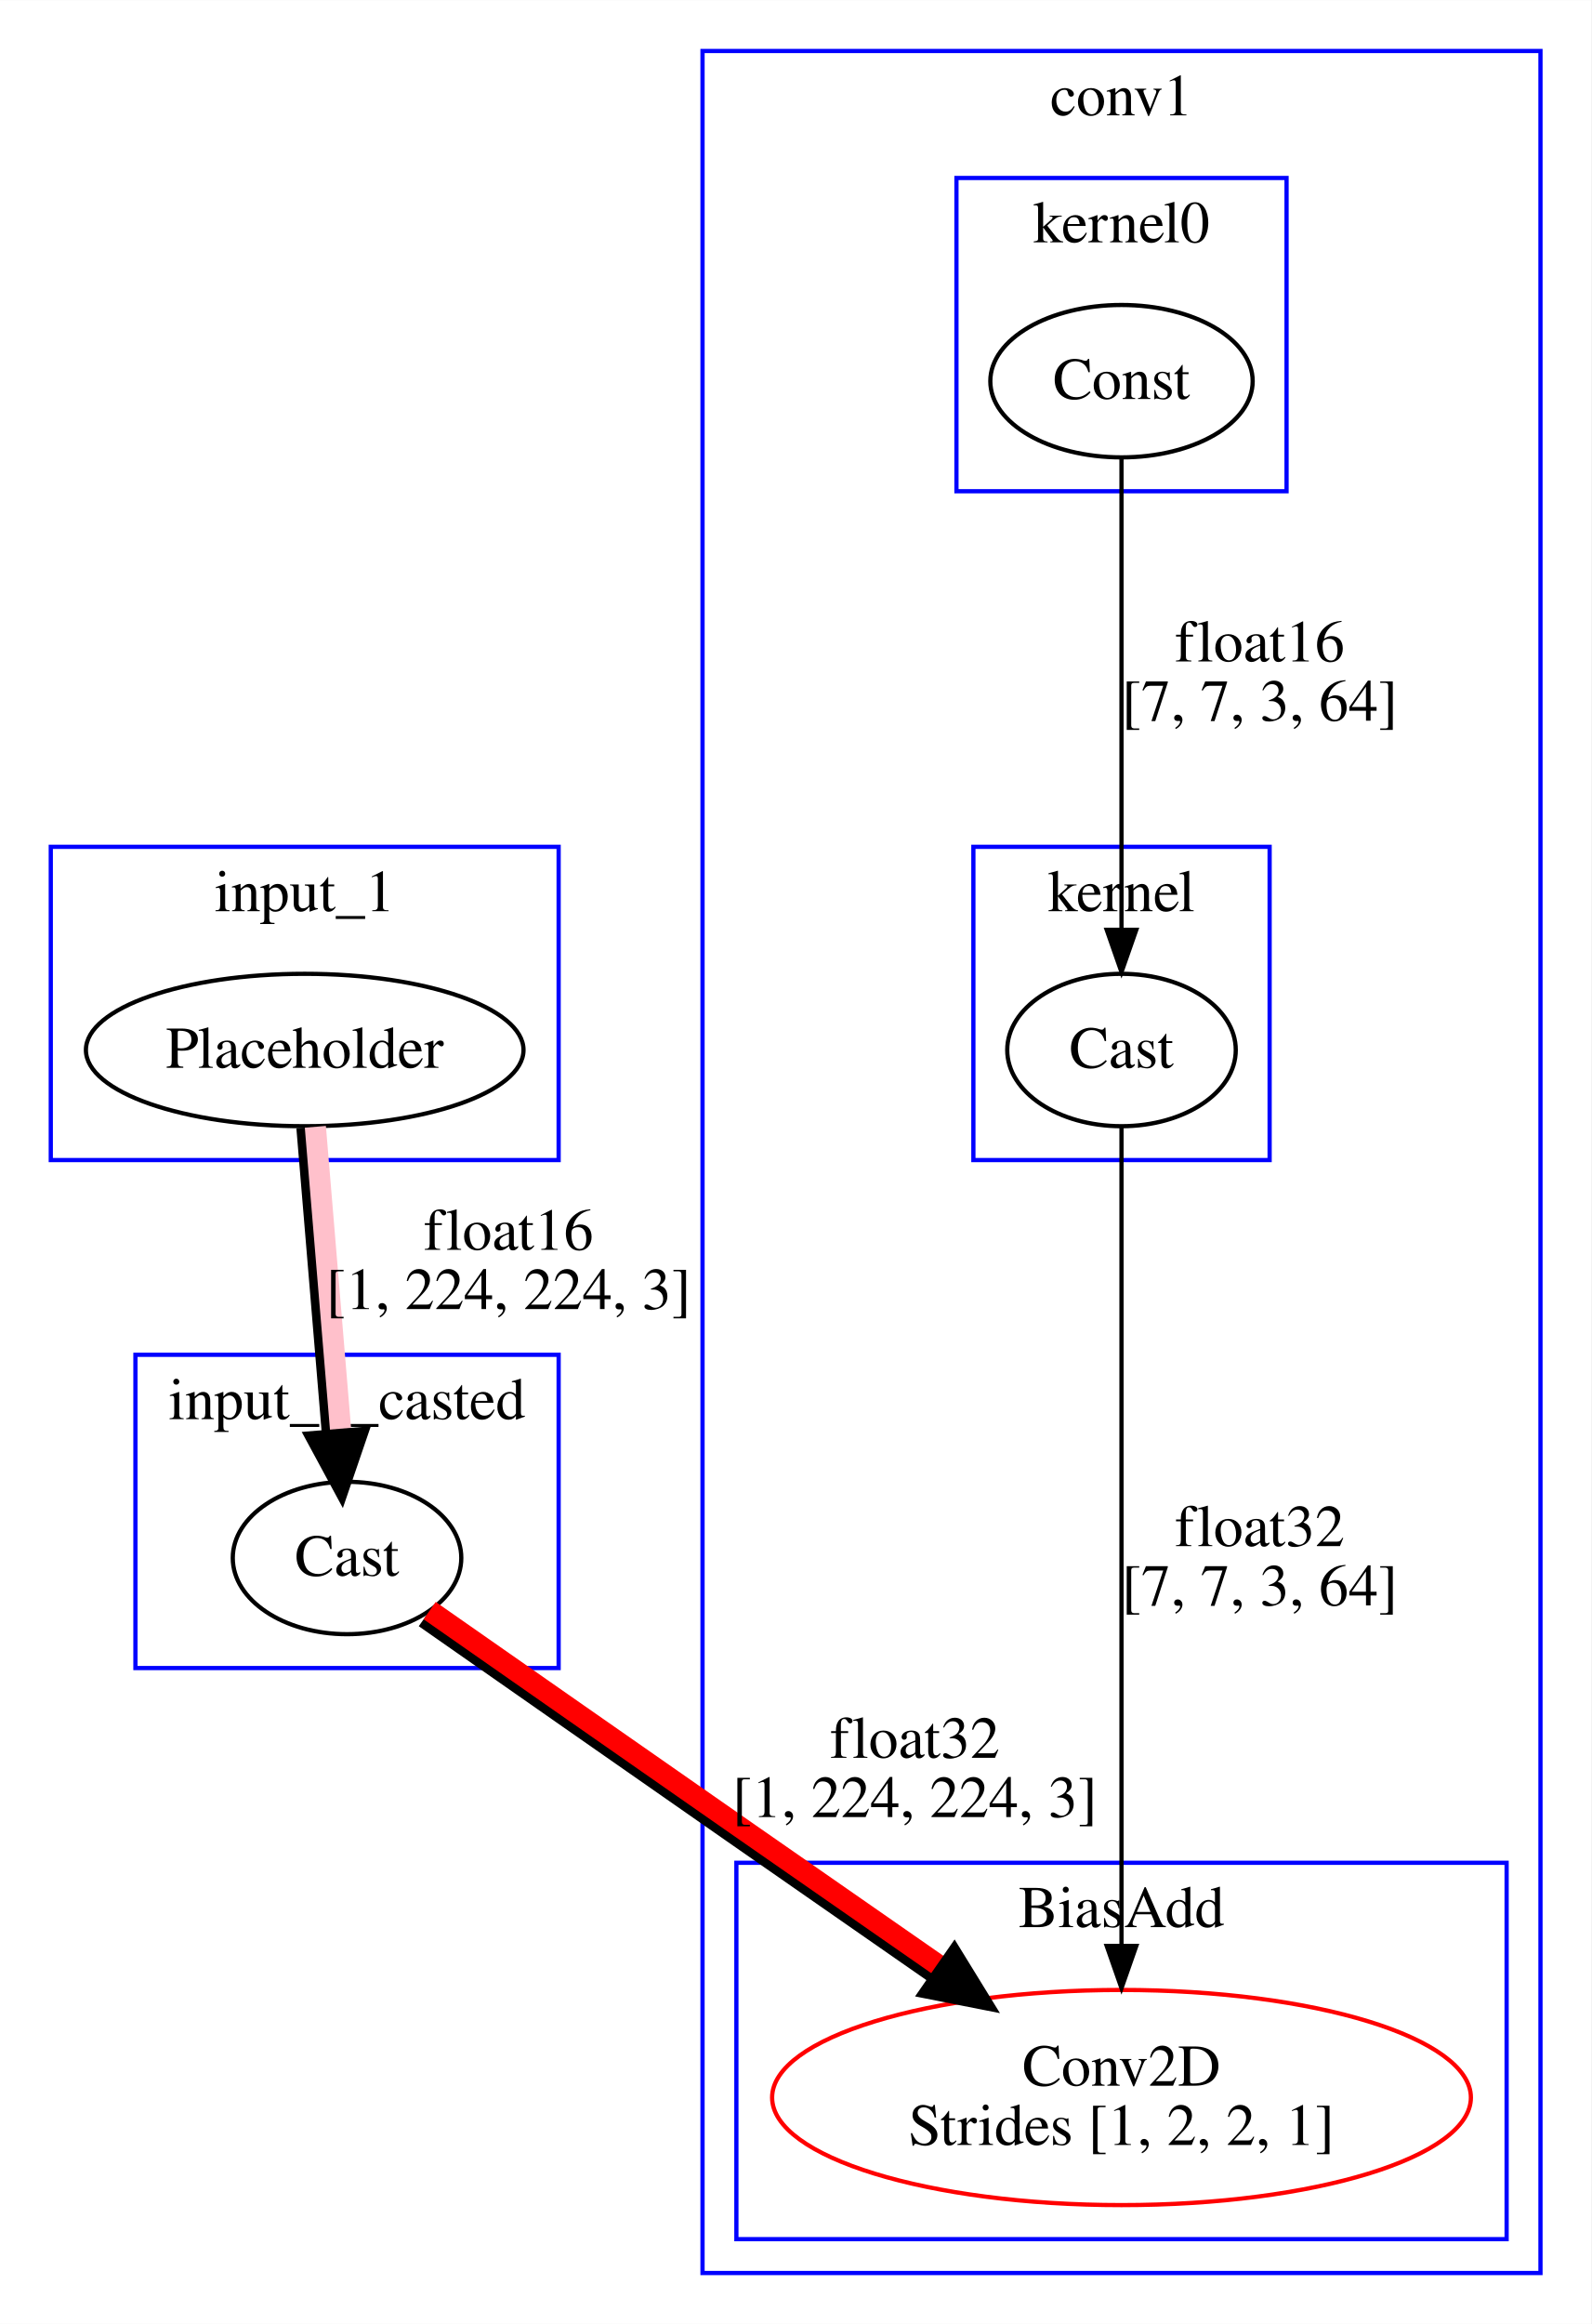
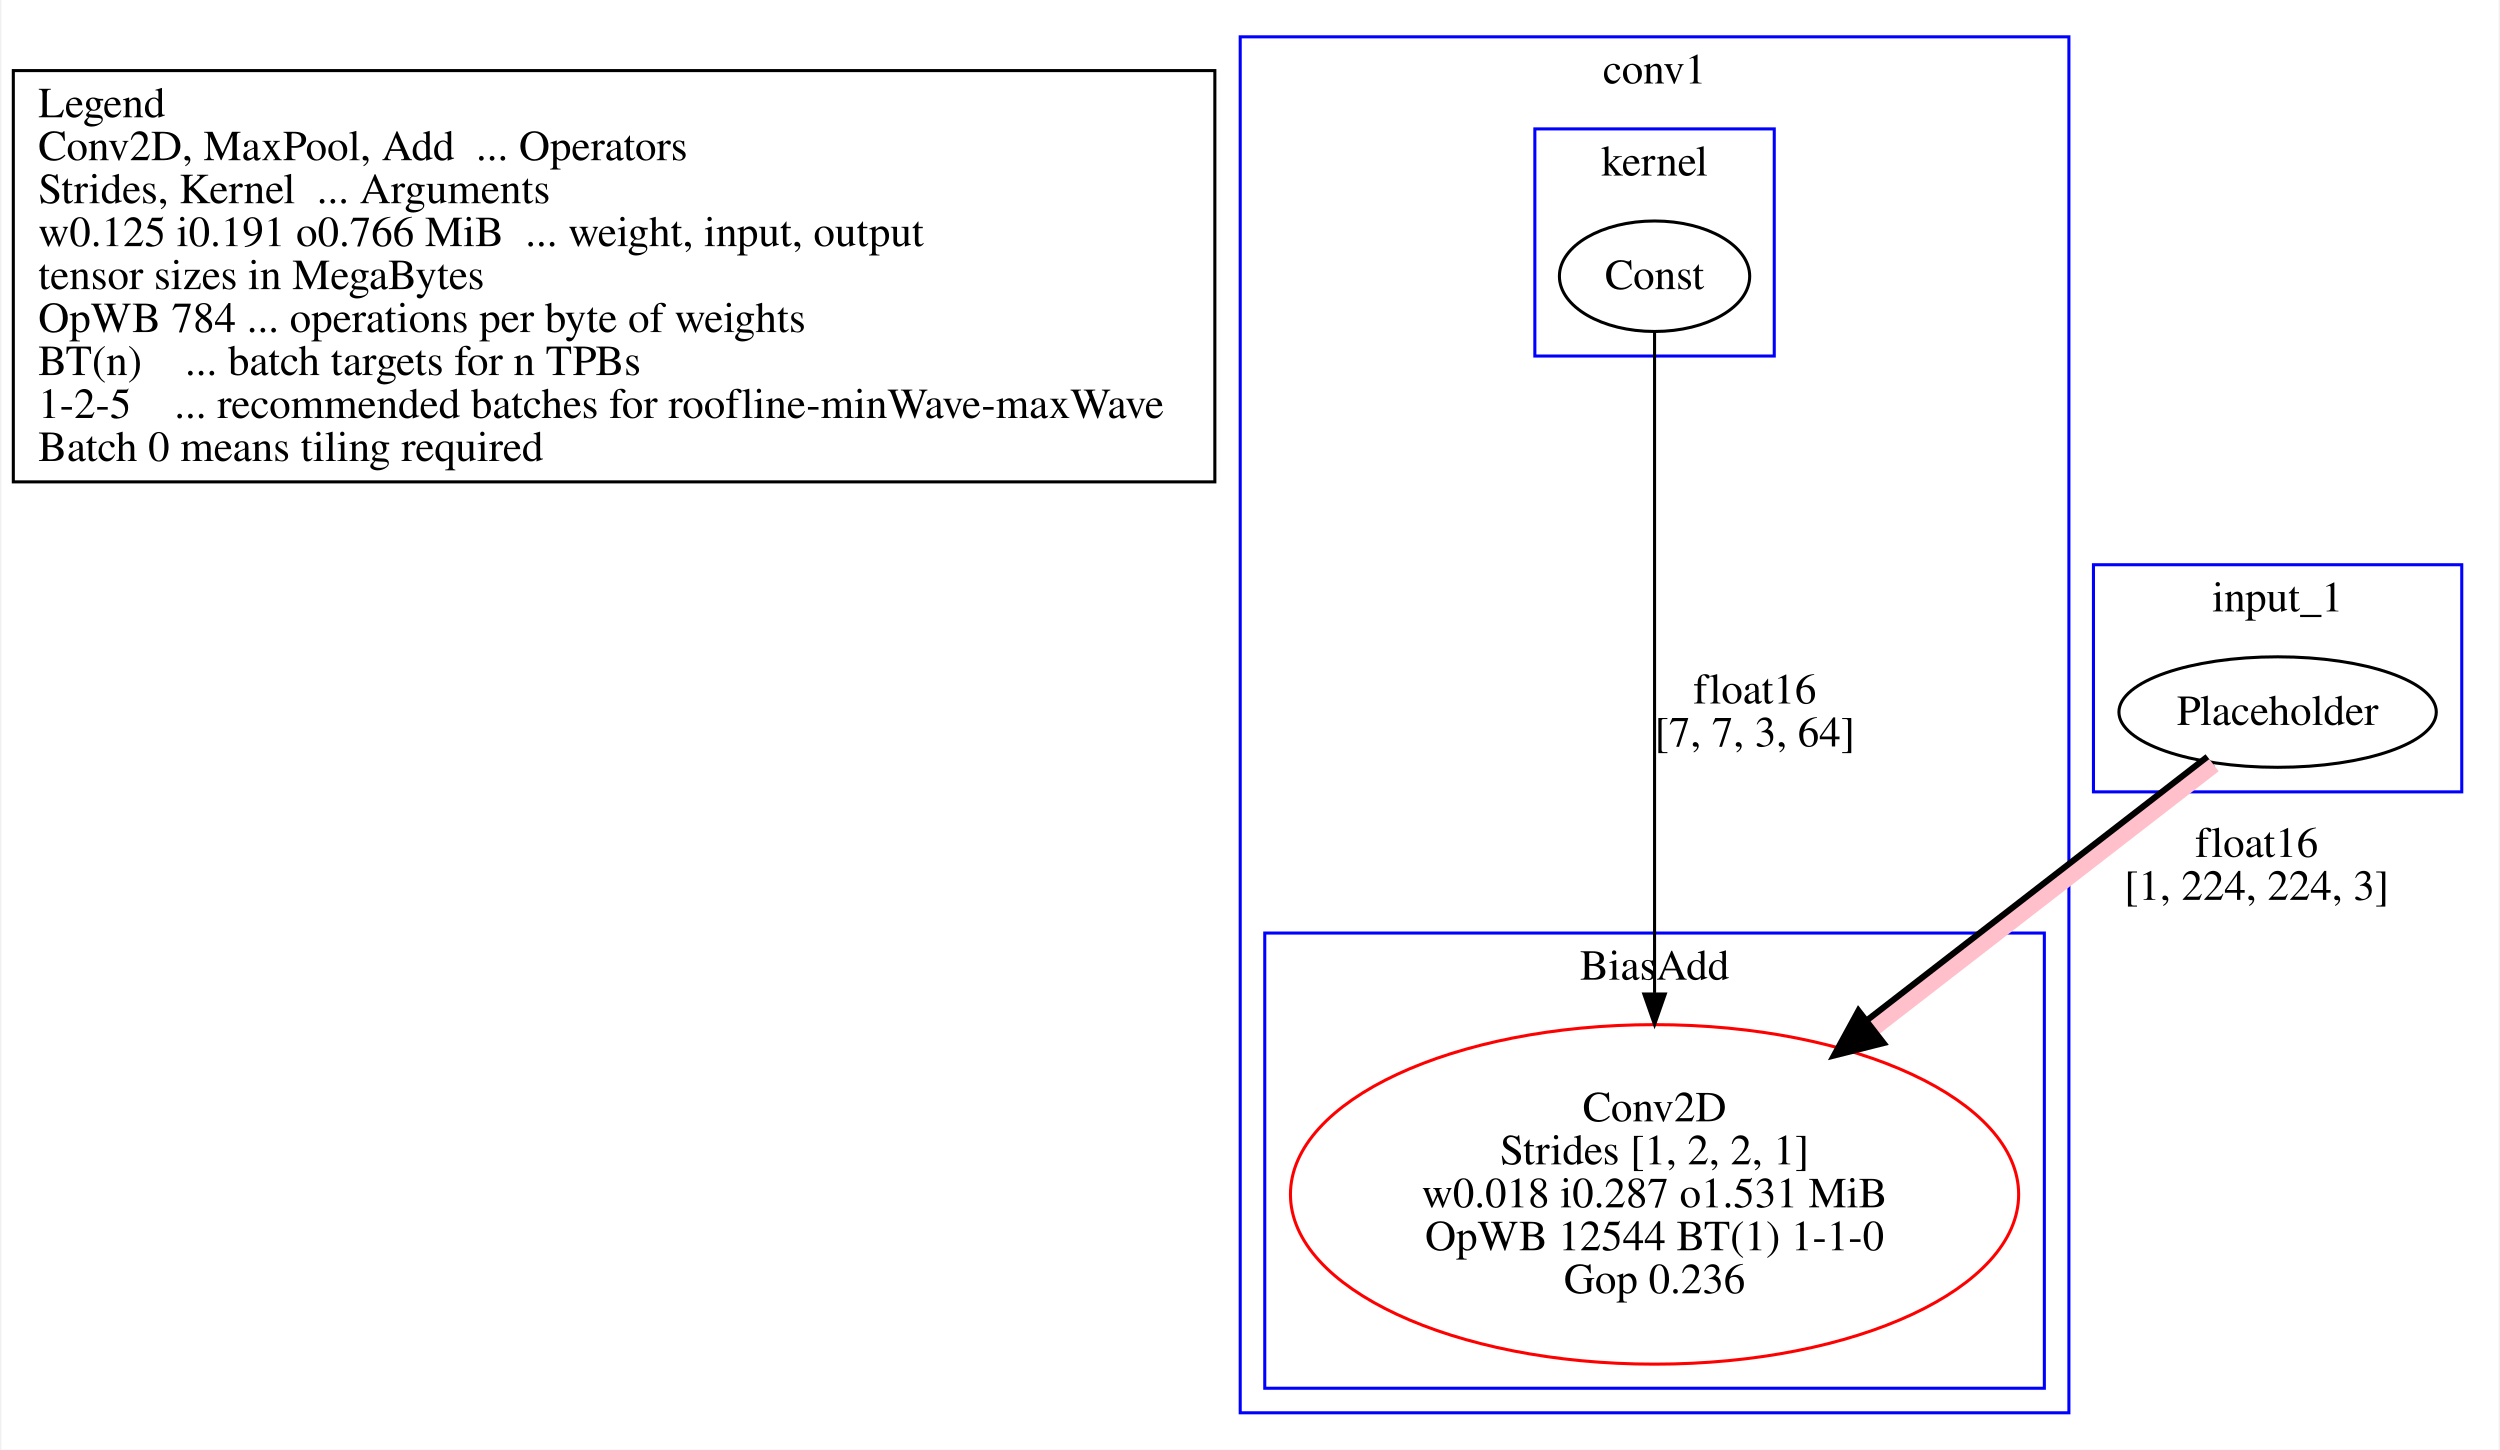
- <svg xmlns="http://www.w3.org/2000/svg" width="376pt" height="549pt" viewBox="0.00 0.00 376.00 548.91">
-   <g id="graph0" class="graph" transform="scale(1 1) rotate(0) translate(4 544.9117)">
-     <polygon fill="#ffffff" stroke="transparent" points="-4,4 -4,-544.912 372,-544.912 372,4 -4,4" />
+ <svg xmlns="http://www.w3.org/2000/svg" width="814pt" height="472pt" viewBox="0.00 0.00 813.62 472.31">
+   <g id="graph0" class="graph" transform="scale(1 1) rotate(0) translate(4 468.3087)">
+     <polygon fill="#ffffff" stroke="transparent" points="-4,4 -4,-468.309 809.619,-468.309 809.619,4 -4,4" />
    <g id="clust1" class="cluster">
-       <polygon fill="none" stroke="#0000ff" points="162,-8 162,-532.912 360,-532.912 360,-8 162,-8" />
-       <text text-anchor="middle" x="261" y="-517.712" font-family="Times,serif" font-size="14.00" fill="#000000">conv1</text>
+       <polygon fill="none" stroke="#0000ff" points="677.619,-210.309 677.619,-284.309 797.619,-284.309 797.619,-210.309 677.619,-210.309" />
+       <text text-anchor="middle" x="737.619" y="-269.109" font-family="Times,serif" font-size="14.00" fill="#000000">input_1</text>
    </g>
    <g id="clust2" class="cluster">
-       <polygon fill="none" stroke="#0000ff" points="170,-16 170,-104.912 352,-104.912 352,-16 170,-16" />
-       <text text-anchor="middle" x="261" y="-89.712" font-family="Times,serif" font-size="14.00" fill="#000000">BiasAdd</text>
+       <polygon fill="none" stroke="#0000ff" points="399.619,-8 399.619,-456.309 669.619,-456.309 669.619,-8 399.619,-8" />
+       <text text-anchor="middle" x="534.619" y="-441.109" font-family="Times,serif" font-size="14.00" fill="#000000">conv1</text>
    </g>
    <g id="clust3" class="cluster">
-       <polygon fill="none" stroke="#0000ff" points="222,-428.912 222,-502.912 300,-502.912 300,-428.912 222,-428.912" />
-       <text text-anchor="middle" x="261" y="-487.712" font-family="Times,serif" font-size="14.00" fill="#000000">kernel0</text>
+       <polygon fill="none" stroke="#0000ff" points="407.619,-16 407.619,-164.309 661.619,-164.309 661.619,-16 407.619,-16" />
+       <text text-anchor="middle" x="534.619" y="-149.109" font-family="Times,serif" font-size="14.00" fill="#000000">BiasAdd</text>
    </g>
    <g id="clust4" class="cluster">
-       <polygon fill="none" stroke="#0000ff" points="226,-270.912 226,-344.912 296,-344.912 296,-270.912 226,-270.912" />
-       <text text-anchor="middle" x="261" y="-329.712" font-family="Times,serif" font-size="14.00" fill="#000000">kernel</text>
-     </g>
-     <g id="clust5" class="cluster">
-       <polygon fill="none" stroke="#0000ff" points="8,-270.912 8,-344.912 128,-344.912 128,-270.912 8,-270.912" />
-       <text text-anchor="middle" x="68" y="-329.712" font-family="Times,serif" font-size="14.00" fill="#000000">input_1</text>
-     </g>
-     <g id="clust6" class="cluster">
-       <polygon fill="none" stroke="#0000ff" points="28,-150.912 28,-224.912 128,-224.912 128,-150.912 28,-150.912" />
-       <text text-anchor="middle" x="78" y="-209.712" font-family="Times,serif" font-size="14.00" fill="#000000">input_1_casted</text>
+       <polygon fill="none" stroke="#0000ff" points="495.619,-352.309 495.619,-426.309 573.619,-426.309 573.619,-352.309 495.619,-352.309" />
+       <text text-anchor="middle" x="534.619" y="-411.109" font-family="Times,serif" font-size="14.00" fill="#000000">kernel</text>
    </g>
    <g id="node1" class="node">
-       <ellipse fill="none" stroke="#000000" cx="68" cy="-296.912" rx="51.7" ry="18" />
-       <text text-anchor="middle" x="68" y="-292.712" font-family="Times,serif" font-size="14.00" fill="#000000">Placeholder</text>
+       <polygon fill="none" stroke="#000000" points="391.358,-445.309 -.119,-445.309 -.119,-311.309 391.358,-311.309 391.358,-445.309" />
+       <text text-anchor="start" x="8" y="-430.109" font-family="Times,serif" font-size="14.00" fill="#000000">Legend</text>
+       <text text-anchor="start" x="8" y="-416.109" font-family="Times,serif" font-size="14.00" fill="#000000">  Conv2D, MaxPool, Add  ... Operators</text>
+       <text text-anchor="start" x="8" y="-402.109" font-family="Times,serif" font-size="14.00" fill="#000000">  Strides, Kernel  ... Arguments</text>
+       <text text-anchor="start" x="8" y="-388.109" font-family="Times,serif" font-size="14.00" fill="#000000">  w0.125 i0.191 o0.766 MiB  ... weight, input, output</text>
+       <text text-anchor="start" x="8" y="-374.109" font-family="Times,serif" font-size="14.00" fill="#000000">                               tensor sizes in MegaBytes</text>
+       <text text-anchor="start" x="8" y="-360.109" font-family="Times,serif" font-size="14.00" fill="#000000">  OpWB 784 ... operations per byte of weights</text>
+       <text text-anchor="start" x="8" y="-346.109" font-family="Times,serif" font-size="14.00" fill="#000000">  BT(n)    ... batch targets for n TPBs</text>
+       <text text-anchor="start" x="8" y="-332.109" font-family="Times,serif" font-size="14.00" fill="#000000">  1-2-5    ... recommended batches for roofline-minWave-maxWave</text>
+       <text text-anchor="start" x="8" y="-318.109" font-family="Times,serif" font-size="14.00" fill="#000000">               Batch 0 means tiling required</text>
    </g>
    <g id="node2" class="node">
-       <ellipse fill="none" stroke="#000000" cx="78" cy="-176.912" rx="27" ry="18" />
-       <text text-anchor="middle" x="78" y="-172.712" font-family="Times,serif" font-size="14.00" fill="#000000">Cast</text>
+       <ellipse fill="none" stroke="#000000" cx="534.619" cy="-378.309" rx="30.997" ry="18" />
+       <text text-anchor="middle" x="534.619" y="-374.109" font-family="Times,serif" font-size="14.00" fill="#000000">Const</text>
+     </g>
+     <g id="node4" class="node">
+       <ellipse fill="none" stroke="#ff0000" cx="534.619" cy="-79.154" rx="118.629" ry="55.309" />
+       <text text-anchor="middle" x="534.619" y="-102.954" font-family="Times,serif" font-size="14.00" fill="#000000">Conv2D</text>
+       <text text-anchor="middle" x="534.619" y="-88.954" font-family="Times,serif" font-size="14.00" fill="#000000">Strides [1, 2, 2, 1]</text>
+       <text text-anchor="middle" x="534.619" y="-74.954" font-family="Times,serif" font-size="14.00" fill="#000000">w0.018 i0.287 o1.531 MiB</text>
+       <text text-anchor="middle" x="534.619" y="-60.954" font-family="Times,serif" font-size="14.00" fill="#000000">OpWB 12544 BT(1) 1-1-0</text>
+       <text text-anchor="middle" x="534.619" y="-46.954" font-family="Times,serif" font-size="14.00" fill="#000000">Gop 0.236</text>
+     </g>
+     <g id="edge2" class="edge">
+       <path fill="none" stroke="#000000" d="M534.619,-360.046C534.619,-318.236 534.619,-213.861 534.619,-144.794" />
+       <polygon fill="#000000" stroke="#000000" points="538.119,-144.45 534.619,-134.45 531.119,-144.45 538.119,-144.45" />
+       <text text-anchor="middle" x="567.281" y="-239.109" font-family="Times,serif" font-size="14.00" fill="#000000">float16</text>
+       <text text-anchor="middle" x="567.281" y="-225.109" font-family="Times,serif" font-size="14.00" fill="#000000">[7, 7, 3, 64]</text>
+     </g>
+     <g id="node3" class="node">
+       <ellipse fill="none" stroke="#000000" cx="737.619" cy="-236.309" rx="51.7" ry="18" />
+       <text text-anchor="middle" x="737.619" y="-232.109" font-family="Times,serif" font-size="14.00" fill="#000000">Placeholder</text>
    </g>
    <g id="edge1" class="edge">
-       <path fill="none" stroke="#000000" stroke-width="5" d="M68.522,-278.603C70.154,-259.019 72.769,-227.647 74.664,-204.906" />
-       <path fill="none" stroke="#ffc0cb" stroke-width="5" d="M70.515,-278.769C72.147,-259.185 74.762,-227.813 76.657,-205.072" />
-       <polygon fill="#000000" stroke="#000000" stroke-width="5" points="80.029,-205.244 76.5,-194.915 71.309,-204.518 80.029,-205.244" />
-       <text text-anchor="middle" x="116.162" y="-249.712" font-family="Times,serif" font-size="14.00" fill="#000000">float16</text>
-       <text text-anchor="middle" x="116.162" y="-235.712" font-family="Times,serif" font-size="14.00" fill="#000000">[1, 224, 224, 3]</text>
-     </g>
-     <g id="node5" class="node">
-       <ellipse fill="none" stroke="#ff0000" cx="261" cy="-49.456" rx="82.558" ry="25.412" />
-       <text text-anchor="middle" x="261" y="-52.256" font-family="Times,serif" font-size="14.00" fill="#000000">Conv2D</text>
-       <text text-anchor="middle" x="261" y="-38.256" font-family="Times,serif" font-size="14.00" fill="#000000">Strides [1, 2, 2, 1]</text>
-     </g>
-     <g id="edge3" class="edge">
-       <path fill="none" stroke="#000000" stroke-width="5" d="M96.381,-162.842C114.914,-149.891 143.937,-129.62 169.104,-112.091 185.146,-100.919 202.784,-88.658 218.246,-77.916" />
-       <path fill="none" stroke="#ff0000" stroke-width="5" d="M97.527,-164.481C116.059,-151.53 145.082,-131.259 170.247,-113.732 186.287,-102.561 203.925,-90.3 219.387,-79.559" />
-       <polygon fill="#000000" stroke="#000000" stroke-width="5" points="221.442,-82.242 227.159,-72.944 216.45,-75.055 221.442,-82.242" />
-       <text text-anchor="middle" x="212.162" y="-129.712" font-family="Times,serif" font-size="14.00" fill="#000000">float32</text>
-       <text text-anchor="middle" x="212.162" y="-115.712" font-family="Times,serif" font-size="14.00" fill="#000000">[1, 224, 224, 3]</text>
-     </g>
-     <g id="node3" class="node">
-       <ellipse fill="none" stroke="#000000" cx="261" cy="-296.912" rx="27" ry="18" />
-       <text text-anchor="middle" x="261" y="-292.712" font-family="Times,serif" font-size="14.00" fill="#000000">Cast</text>
-     </g>
-     <g id="edge4" class="edge">
-       <path fill="none" stroke="#000000" d="M261,-278.716C261,-238.011 261,-138.979 261,-85.362" />
-       <polygon fill="#000000" stroke="#000000" points="264.5,-85.275 261,-75.275 257.5,-85.275 264.5,-85.275" />
-       <text text-anchor="middle" x="293.662" y="-179.712" font-family="Times,serif" font-size="14.00" fill="#000000">float32</text>
-       <text text-anchor="middle" x="293.662" y="-165.712" font-family="Times,serif" font-size="14.00" fill="#000000">[7, 7, 3, 64]</text>
-     </g>
-     <g id="node4" class="node">
-       <ellipse fill="none" stroke="#000000" cx="261" cy="-454.912" rx="30.997" ry="18" />
-       <text text-anchor="middle" x="261" y="-450.712" font-family="Times,serif" font-size="14.00" fill="#000000">Const</text>
-     </g>
-     <g id="edge2" class="edge">
-       <path fill="none" stroke="#000000" d="M261,-436.787C261,-409.55 261,-357.819 261,-325.474" />
-       <polygon fill="#000000" stroke="#000000" points="264.5,-325.312 261,-315.312 257.5,-325.312 264.5,-325.312" />
-       <text text-anchor="middle" x="293.662" y="-388.712" font-family="Times,serif" font-size="14.00" fill="#000000">float16</text>
-       <text text-anchor="middle" x="293.662" y="-374.712" font-family="Times,serif" font-size="14.00" fill="#000000">[7, 7, 3, 64]</text>
+       <path fill="none" stroke="#000000" stroke-width="5" d="M715.666,-220.578C689.246,-200.125 642.932,-164.27 603.682,-133.885" />
+       <path fill="none" stroke="#ffc0cb" stroke-width="5" d="M716.89,-218.997C690.47,-198.543 644.157,-162.689 604.907,-132.303" />
+       <polygon fill="#000000" stroke="#000000" stroke-width="5" points="606.621,-129.363 596.036,-126.701 601.265,-136.282 606.621,-129.363" />
+       <text text-anchor="middle" x="730.781" y="-189.109" font-family="Times,serif" font-size="14.00" fill="#000000">float16</text>
+       <text text-anchor="middle" x="730.781" y="-175.109" font-family="Times,serif" font-size="14.00" fill="#000000">[1, 224, 224, 3]</text>
    </g>
  </g>
</svg>
